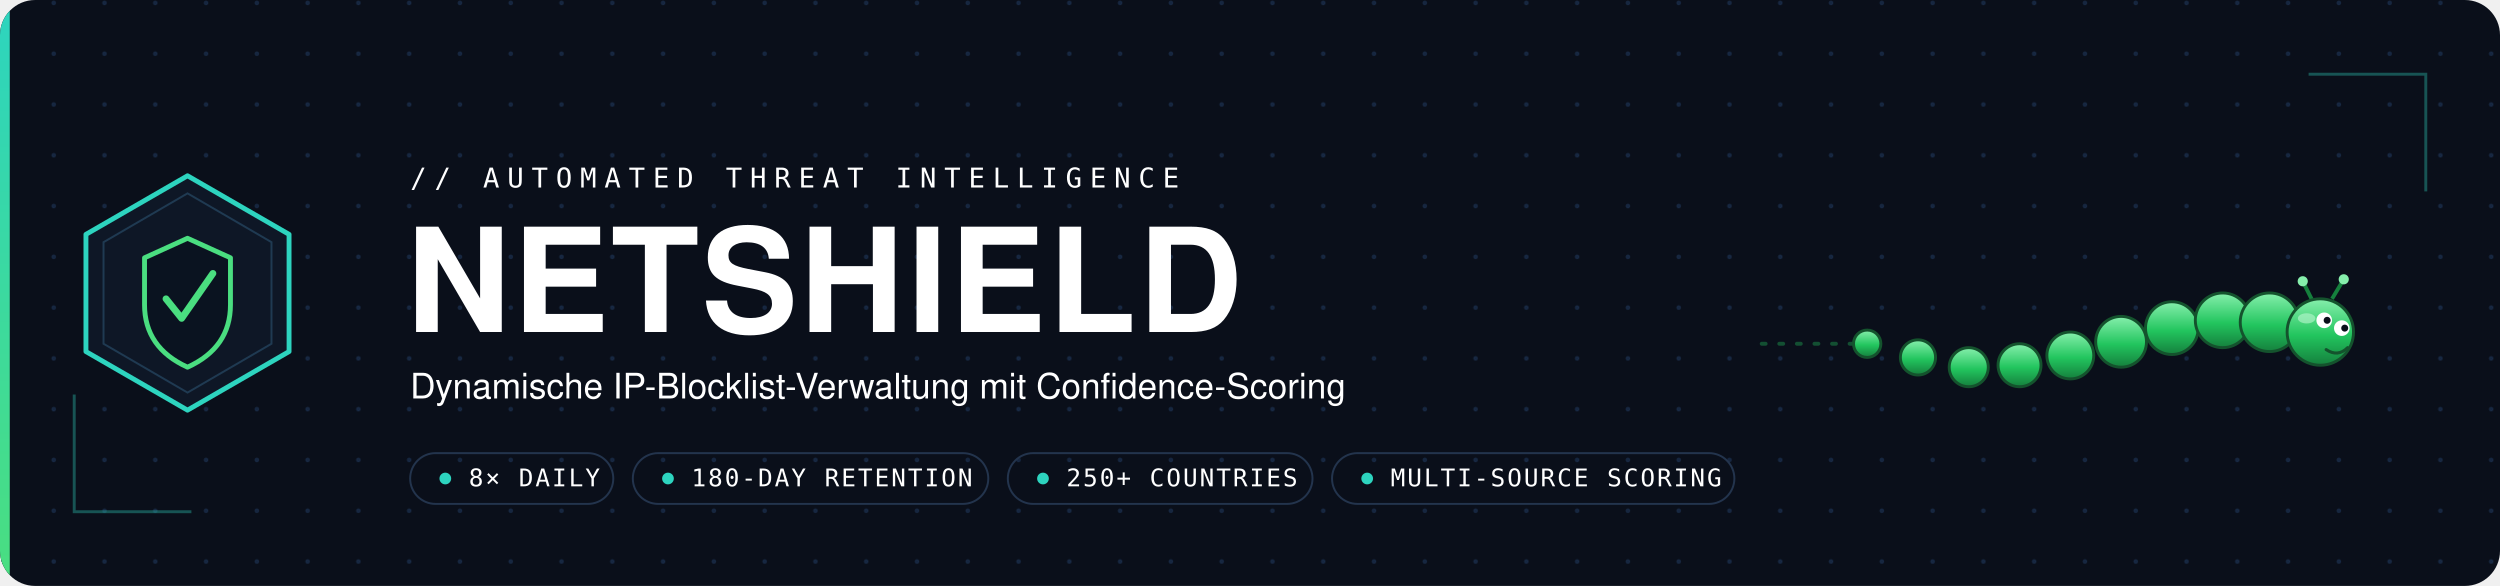
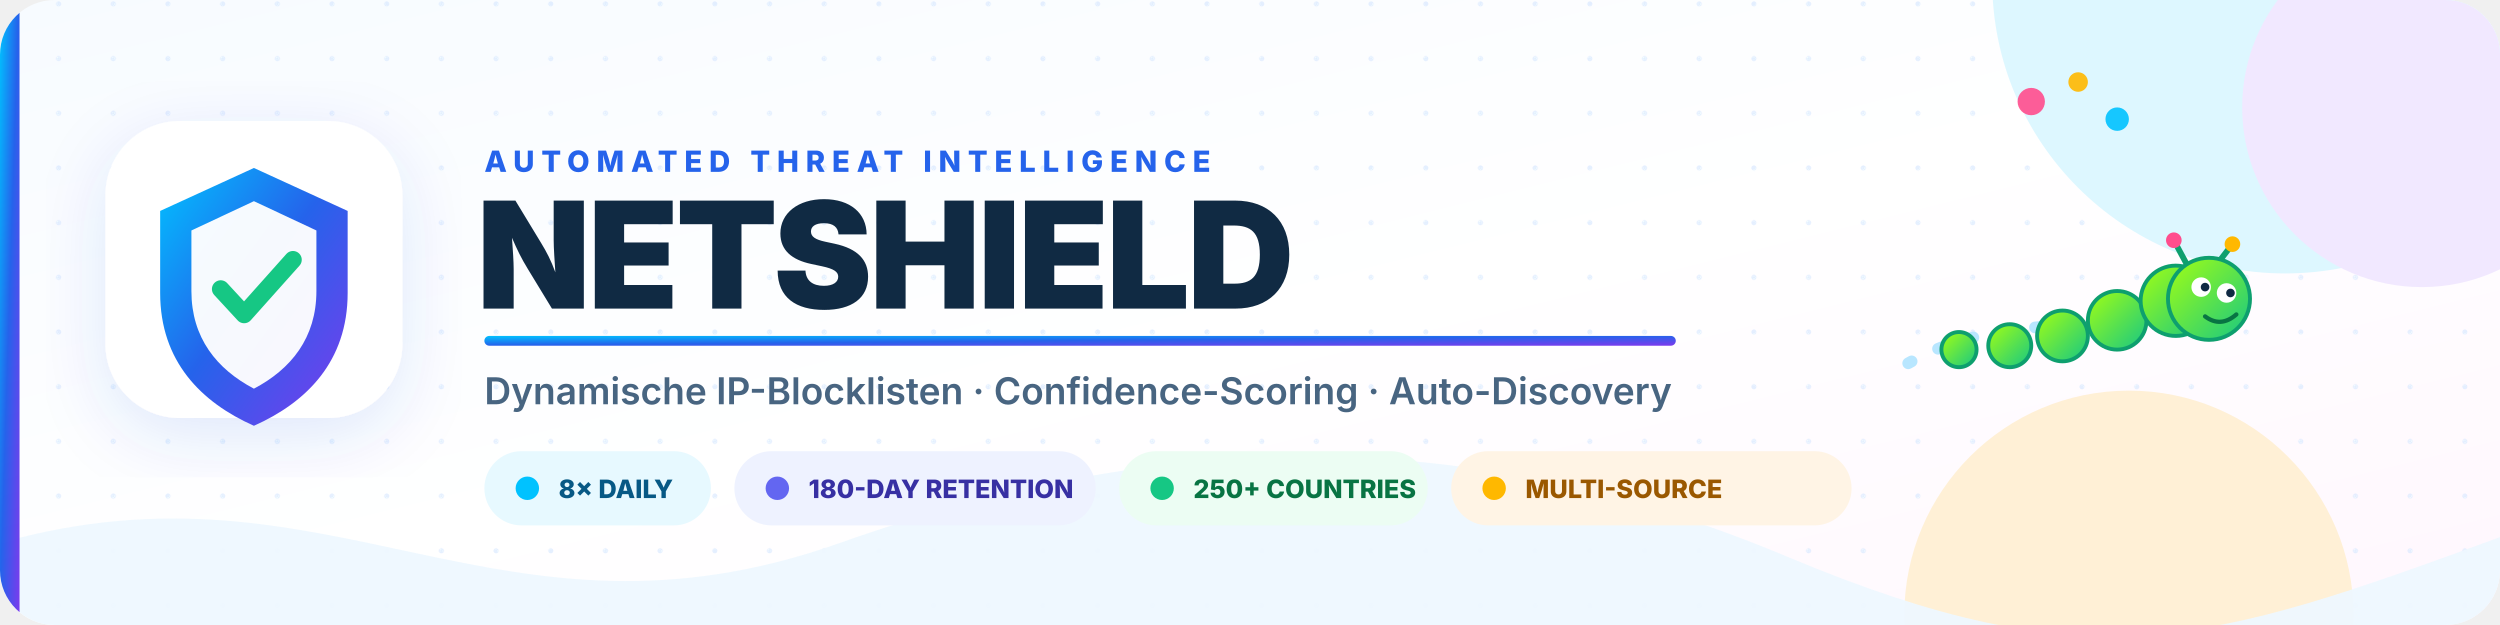
- <svg xmlns="http://www.w3.org/2000/svg" viewBox="0 0 1280 300" role="img" aria-label="NETSHIELD — Dynamische IP-Blocklist-Verwaltung mit Confidence-Scoring">
+ <svg xmlns="http://www.w3.org/2000/svg" viewBox="0 0 1280 320" role="img" aria-label="NETSHIELD — Automated Threat Intelligence">
  <defs>
-     <linearGradient id="accent" x1="0" y1="0" x2="0" y2="1">
-       <stop offset="0" stop-color="#2dd4bf" />
-       <stop offset="1" stop-color="#4ade80" />
+     <linearGradient id="bg" x1="0" y1="0" x2="1" y2="1">
+       <stop offset="0" stop-color="#F7FBFF" />
+       <stop offset="0.52" stop-color="#FFFFFF" />
+       <stop offset="1" stop-color="#FFF7FE" />
    </linearGradient>
-     <linearGradient id="worm" x1="0" y1="0" x2="0" y2="1">
-       <stop offset="0" stop-color="#86efac" />
-       <stop offset="0.55" stop-color="#22c55e" />
-       <stop offset="1" stop-color="#15803d" />
+     <linearGradient id="brand" x1="0" y1="0" x2="1" y2="1">
+       <stop offset="0" stop-color="#00C2FF" />
+       <stop offset="0.48" stop-color="#2563EB" />
+       <stop offset="1" stop-color="#7C3AED" />
    </linearGradient>
-     <pattern id="dots" width="26" height="26" patternUnits="userSpaceOnUse">
-       <circle cx="1.5" cy="1.5" r="1.2" fill="#16263f" />
+     <linearGradient id="lime" x1="0" y1="0" x2="1" y2="1">
+       <stop offset="0" stop-color="#A3FF12" />
+       <stop offset="1" stop-color="#16C784" />
+     </linearGradient>
+     <linearGradient id="warm" x1="0" y1="0" x2="1" y2="1">
+       <stop offset="0" stop-color="#FFB800" />
+       <stop offset="1" stop-color="#FF4D8D" />
+     </linearGradient>
+     <filter id="shadow" x="-20%" y="-20%" width="140%" height="140%">
+       <feDropShadow dx="0" dy="10" stdDeviation="18" flood-color="#1D4ED8" flood-opacity="0.12" />
+     </filter>
+     <pattern id="dots" width="28" height="28" patternUnits="userSpaceOnUse">
+       <circle cx="2" cy="2" r="1.3" fill="#D9E8FF" />
    </pattern>
    <clipPath id="frame">
-       <rect width="1280" height="300" rx="18" />
+       <rect width="1280" height="320" rx="28" />
    </clipPath>
  </defs>
  <g clip-path="url(#frame)">
-     <rect width="1280" height="300" fill="#0a0f1a" />
-     <rect width="1280" height="300" fill="url(#dots)" />
-     <g stroke="#2dd4bf" stroke-width="1.5" fill="none" opacity="0.35">
-       <path d="M1182 38 H1242 V98" />
-       <path d="M98 262 H38 V202" />
+     <rect width="1280" height="320" fill="url(#bg)" />
+     <rect width="1280" height="320" fill="url(#dots)" opacity="0.7" />
+     <circle cx="1170" cy="-10" r="150" fill="#DDF7FF" />
+     <circle cx="1240" cy="55" r="92" fill="#F1E8FF" />
+     <circle cx="1090" cy="315" r="115" fill="#FFF0D6" />
+     <path d="M0 278 C170 230 255 340 430 278 S760 220 915 285 S1130 330 1280 275 V320 H0Z" fill="#EEF8FF" opacity="0.95" />
+     <rect x="0" y="0" width="10" height="320" fill="url(#brand)" />
+     <g filter="url(#shadow)">
+       <rect x="54" y="62" width="152" height="152" rx="38" fill="#FFFFFF" />
    </g>
-     <rect x="0" y="0" width="5" height="300" fill="url(#accent)" />
-     <g>
-       <polygon points="96,90 44,120 44,180 96,210 148,180 148,120" fill="#0e1726" stroke="#2dd4bf" stroke-width="2.5" stroke-linejoin="round" />
-       <polygon points="96,99 53,124 53,176 96,201 139,176 139,124" fill="none" stroke="#1f3a52" stroke-width="1" />
-       <path d="M96 122 L118 132 L118 156 Q118 178 96 188 Q74 178 74 156 L74 132 Z" fill="#0a1320" stroke="#4ade80" stroke-width="2.5" stroke-linejoin="round" />
-       <path d="M85 153 L93 163 L109 140" fill="none" stroke="#4ade80" stroke-width="3.5" stroke-linecap="round" stroke-linejoin="round" />
+     <g transform="translate(82 86)">
+       <path d="M48 0 96 22v42c0 35-21 56-48 68C21 120 0 99 0 64V22Z" fill="url(#brand)" />
+       <path d="M48 17 80 32v31c0 24-13 40-32 50-19-10-32-26-32-50V32Z" fill="#FFFFFF" opacity="0.96" />
+       <path d="M31 62 43 75 68 47" fill="none" stroke="#16C784" stroke-width="9" stroke-linecap="round" stroke-linejoin="round" />
    </g>
-     <text x="210" y="96" font-family="Consolas,Menlo,monospace" font-size="14" letter-spacing="4" fill="#ffffff">// AUTOMATED THREAT INTELLIGENCE</text>
-     <text x="208" y="170" font-family="'Segoe UI',Helvetica,Arial,sans-serif" font-size="74" font-weight="800" letter-spacing="1" fill="#ffffff">NETSHIELD</text>
-     <text x="210" y="204" font-family="'Segoe UI',Helvetica,Arial,sans-serif" font-size="18" fill="#ffffff">Dynamische IP-Blocklist-Verwaltung mit Confidence-Scoring</text>
-     <g font-family="Consolas,Menlo,monospace" font-size="12.5" letter-spacing="1" fill="#ffffff">
+     <text x="248" y="88" font-family="Inter,Segoe UI,Arial,sans-serif" font-size="15" font-weight="800" letter-spacing="3.5" fill="#2563EB">AUTOMATED THREAT INTELLIGENCE</text>
+     <text x="244" y="158" font-family="Inter,Segoe UI,Arial,sans-serif" font-size="76" font-weight="900" letter-spacing="-1.5" fill="#102A43">NETSHIELD</text>
+     <rect x="248" y="172" width="610" height="5" rx="2.5" fill="url(#brand)" />
+     <text x="248" y="207" font-family="Inter,Segoe UI,Arial,sans-serif" font-size="19" font-weight="600" fill="#486581">Dynamische IP-Blocklisten · Confidence-Scoring · Auto-Discovery</text>
+     <g font-family="Inter,Segoe UI,Arial,sans-serif" font-size="13" font-weight="800">
      <g>
-         <rect x="210" y="232" width="104" height="26" rx="13" fill="none" stroke="#23344d" />
-         <circle cx="228" cy="245" r="3" fill="#2dd4bf" />
-         <text x="240" y="249">8× DAILY</text>
+         <rect x="248" y="231" width="116" height="38" rx="19" fill="#E7F9FF" />
+         <circle cx="270" cy="250" r="6" fill="#00C2FF" />
+         <text x="286" y="255" fill="#075985">8× DAILY</text>
      </g>
      <g>
-         <rect x="324" y="232" width="182" height="26" rx="13" fill="none" stroke="#23344d" />
-         <circle cx="342" cy="245" r="3" fill="#2dd4bf" />
-         <text x="354" y="249">180-DAY RETENTION</text>
+         <rect x="376" y="231" width="185" height="38" rx="19" fill="#EEF2FF" />
+         <circle cx="398" cy="250" r="6" fill="#6366F1" />
+         <text x="414" y="255" fill="#3730A3">180-DAY RETENTION</text>
      </g>
      <g>
-         <rect x="516" y="232" width="156" height="26" rx="13" fill="none" stroke="#23344d" />
-         <circle cx="534" cy="245" r="3" fill="#2dd4bf" />
-         <text x="546" y="249">250+ COUNTRIES</text>
+         <rect x="573" y="231" width="158" height="38" rx="19" fill="#ECFDF3" />
+         <circle cx="595" cy="250" r="6" fill="#16C784" />
+         <text x="611" y="255" fill="#087443">250+ COUNTRIES</text>
      </g>
      <g>
-         <rect x="682" y="232" width="206" height="26" rx="13" fill="none" stroke="#23344d" />
-         <circle cx="700" cy="245" r="3" fill="#2dd4bf" />
-         <text x="712" y="249">MULTI-SOURCE SCORING</text>
+         <rect x="743" y="231" width="205" height="38" rx="19" fill="#FFF4E5" />
+         <circle cx="765" cy="250" r="6" fill="#FFB800" />
+         <text x="781" y="255" fill="#9A5800">MULTI-SOURCE</text>
      </g>
    </g>
-     <g>
-       <path d="M902 176 H950" stroke="#22c55e" stroke-width="2" opacity="0.35" stroke-linecap="round" stroke-dasharray="2 7" />
-       <g stroke="#14532d" stroke-width="1.5">
-         <circle cx="956" cy="176" r="7" fill="url(#worm)" />
-         <circle cx="982" cy="183" r="9" fill="url(#worm)" />
-         <circle cx="1008" cy="188" r="10" fill="url(#worm)" />
-         <circle cx="1034" cy="187" r="11" fill="url(#worm)" />
-         <circle cx="1060" cy="182" r="12" fill="url(#worm)" />
-         <circle cx="1086" cy="175" r="13" fill="url(#worm)" />
-         <circle cx="1112" cy="168" r="13.5" fill="url(#worm)" />
-         <circle cx="1138" cy="164" r="14" fill="url(#worm)" />
-         <circle cx="1162" cy="165" r="15" fill="url(#worm)" />
+     <g transform="translate(995 116)">
+       <path d="M-18 70 C30 42 84 58 117 37" fill="none" stroke="#B8E6FF" stroke-width="6" stroke-linecap="round" stroke-dasharray="2 15" />
+       <g stroke="#0E9F6E" stroke-width="2">
+         <circle cx="8" cy="63" r="9" fill="url(#lime)" />
+         <circle cx="34" cy="61" r="11" fill="url(#lime)" />
+         <circle cx="61" cy="56" r="13" fill="url(#lime)" />
+         <circle cx="89" cy="48" r="15" fill="url(#lime)" />
+         <circle cx="119" cy="38" r="18" fill="url(#lime)" />
      </g>
-       <g stroke="#15803d" stroke-width="2" fill="#86efac">
-         <line x1="1184" y1="154" x2="1179" y2="144" />
-         <line x1="1194" y1="153" x2="1200" y2="143" />
-         <circle cx="1179" cy="144" r="2.6" stroke="none" />
-         <circle cx="1200" cy="143" r="2.6" stroke="none" />
-       </g>
-       <circle cx="1188" cy="170" r="17" fill="url(#worm)" stroke="#14532d" stroke-width="1.5" />
-       <ellipse cx="1181" cy="163" rx="4.5" ry="2.6" fill="#bbf7d0" opacity="0.6" />
-       <circle cx="1190" cy="164" r="4" fill="#ffffff" />
-       <circle cx="1199" cy="168" r="4" fill="#ffffff" />
-       <circle cx="1191.5" cy="164" r="1.8" fill="#0a0f1a" />
-       <circle cx="1200.5" cy="168" r="1.8" fill="#0a0f1a" />
-       <path d="M1191 179 Q1197 183 1202 178" fill="none" stroke="#14532d" stroke-width="1.6" stroke-linecap="round" />
+       <line x1="125" y1="20" x2="118" y2="7" stroke="#0E9F6E" stroke-width="3" />
+       <line x1="138" y1="22" x2="148" y2="9" stroke="#0E9F6E" stroke-width="3" />
+       <circle cx="118" cy="7" r="4" fill="#FF4D8D" />
+       <circle cx="148" cy="9" r="4" fill="#FFB800" />
+       <circle cx="136" cy="37" r="21" fill="url(#lime)" stroke="#0E9F6E" stroke-width="2" />
+       <circle cx="132" cy="31" r="5" fill="#FFFFFF" />
+       <circle cx="145" cy="34" r="5" fill="#FFFFFF" />
+       <circle cx="134" cy="31" r="2.2" fill="#102A43" />
+       <circle cx="147" cy="34" r="2.2" fill="#102A43" />
+       <path d="M134 46 Q142 52 150 45" fill="none" stroke="#087443" stroke-width="2.2" stroke-linecap="round" />
+     </g>
+     <g opacity="0.9">
+       <circle cx="1040" cy="52" r="7" fill="#FF4D8D" />
+       <circle cx="1064" cy="42" r="5" fill="#FFB800" />
+       <circle cx="1084" cy="61" r="6" fill="#00C2FF" />
    </g>
  </g>
</svg>
